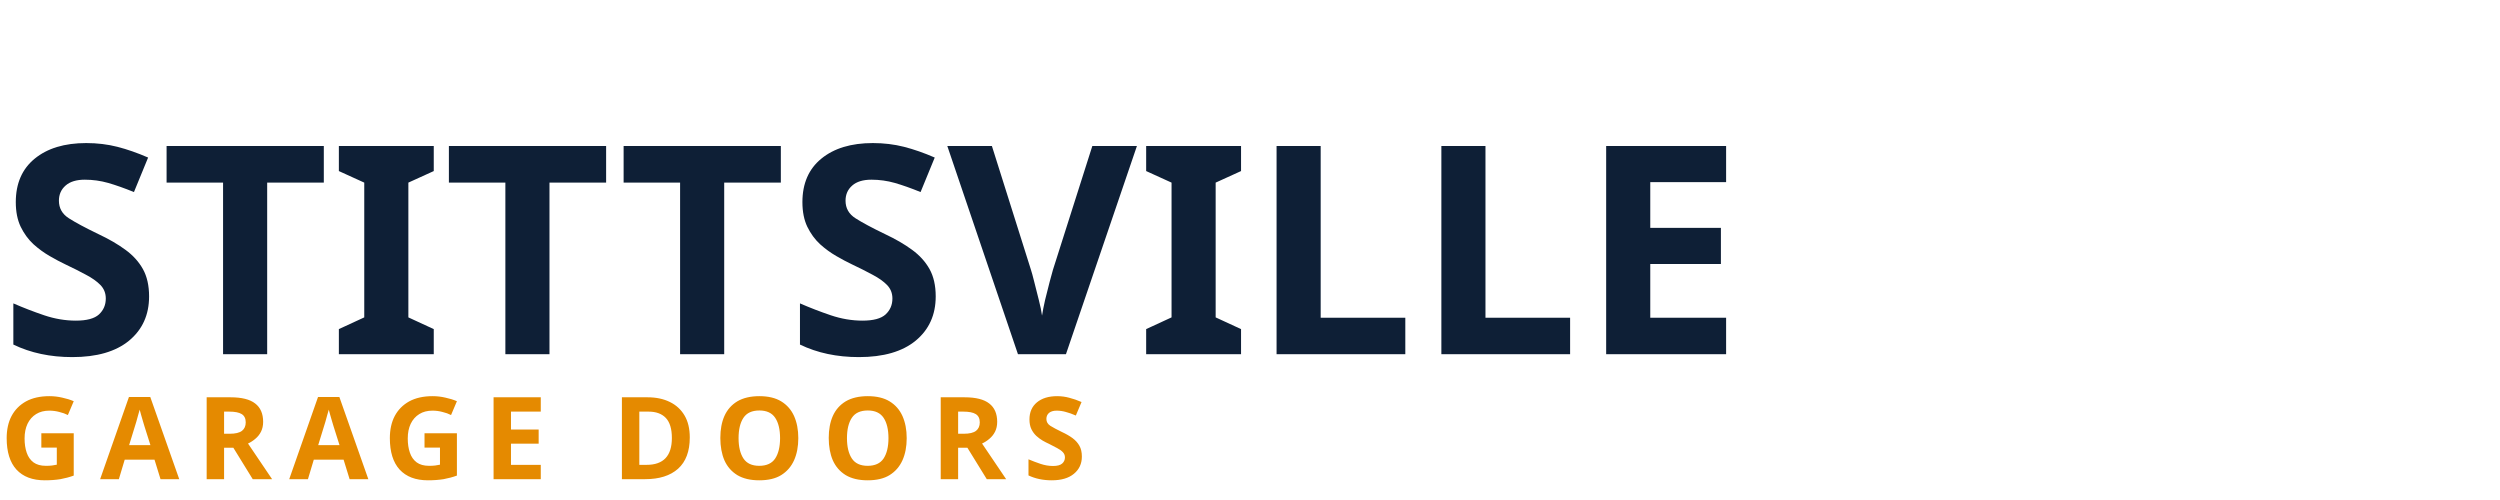
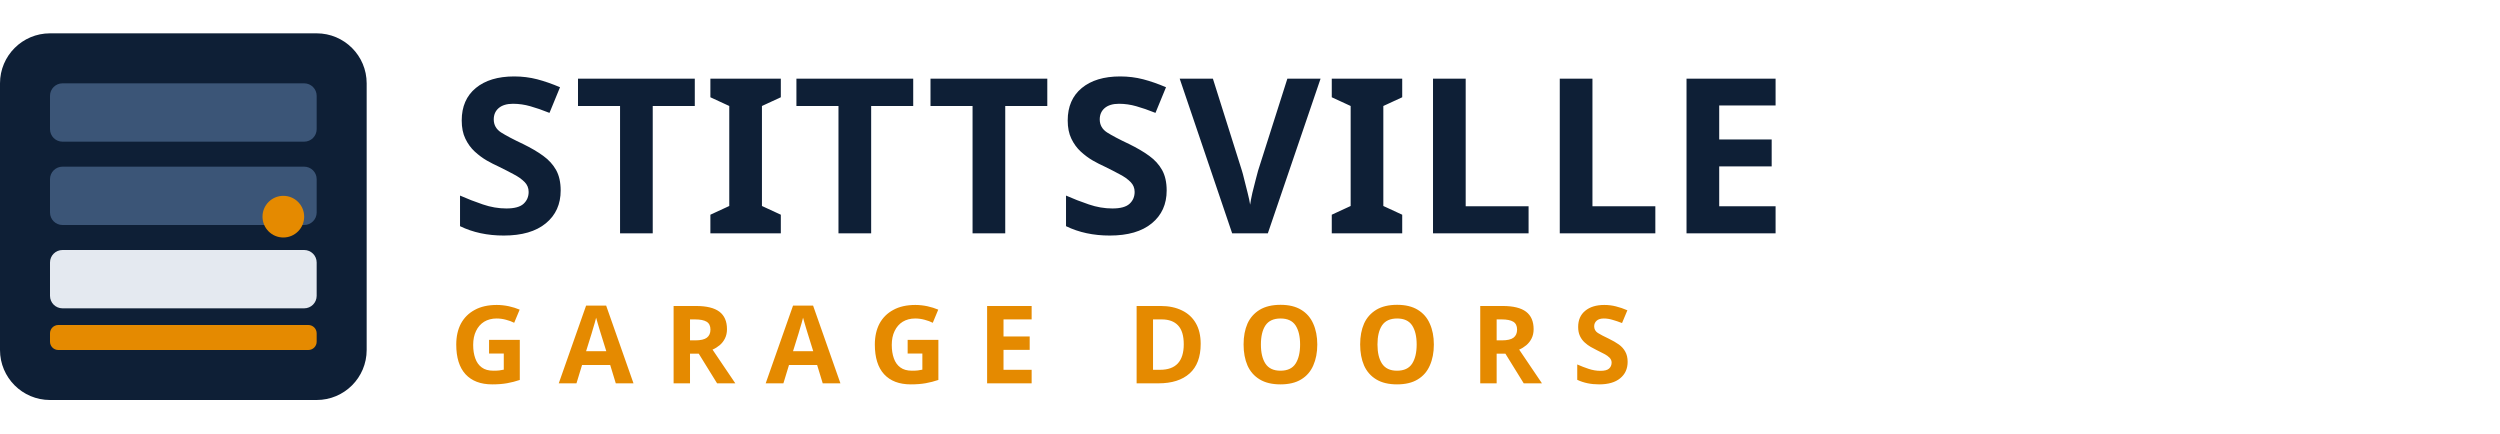
- <svg xmlns="http://www.w3.org/2000/svg" viewBox="0 0 240 48" fill="none" role="img" aria-label="Stittsville Garage Doors">
-   <text x="0" y="34" font-family="system-ui,sans-serif" font-weight="800" font-size="28" fill="#0e1f36">STITTSVILLE</text>
-   <text x="0" y="46" font-family="system-ui,sans-serif" font-weight="600" font-size="11" fill="#e58a00" letter-spacing=".15em">GARAGE DOORS</text>
+ <svg xmlns="http://www.w3.org/2000/svg" viewBox="0 0 300 52" fill="none" role="img" aria-label="Stittsville Garage Doors">
+   <rect x="0" y="4" width="44" height="44" rx="6" fill="#0e1f36" />
+   <rect x="6" y="10" width="32" height="7" rx="1.5" fill="#3b5577" />
+   <rect x="6" y="20" width="32" height="7" rx="1.5" fill="#3b5577" />
+   <rect x="6" y="30" width="32" height="7" rx="1.5" fill="#e4e9f0" />
+   <rect x="6" y="39" width="32" height="3" rx="1" fill="#e58a00" />
+   <circle cx="34" cy="26" r="2.5" fill="#e58a00" />
+   <text x="54" y="28" font-family="'Barlow Condensed', 'Arial Narrow', system-ui, sans-serif" font-weight="800" font-size="26" letter-spacing="0.02em" fill="#0e1f36">STITTSVILLE</text>
+   <text x="54" y="46" font-family="'Barlow Condensed', 'Arial Narrow', system-ui, sans-serif" font-weight="600" font-size="13" letter-spacing="0.28em" fill="#e58a00">GARAGE DOORS</text>
</svg>
